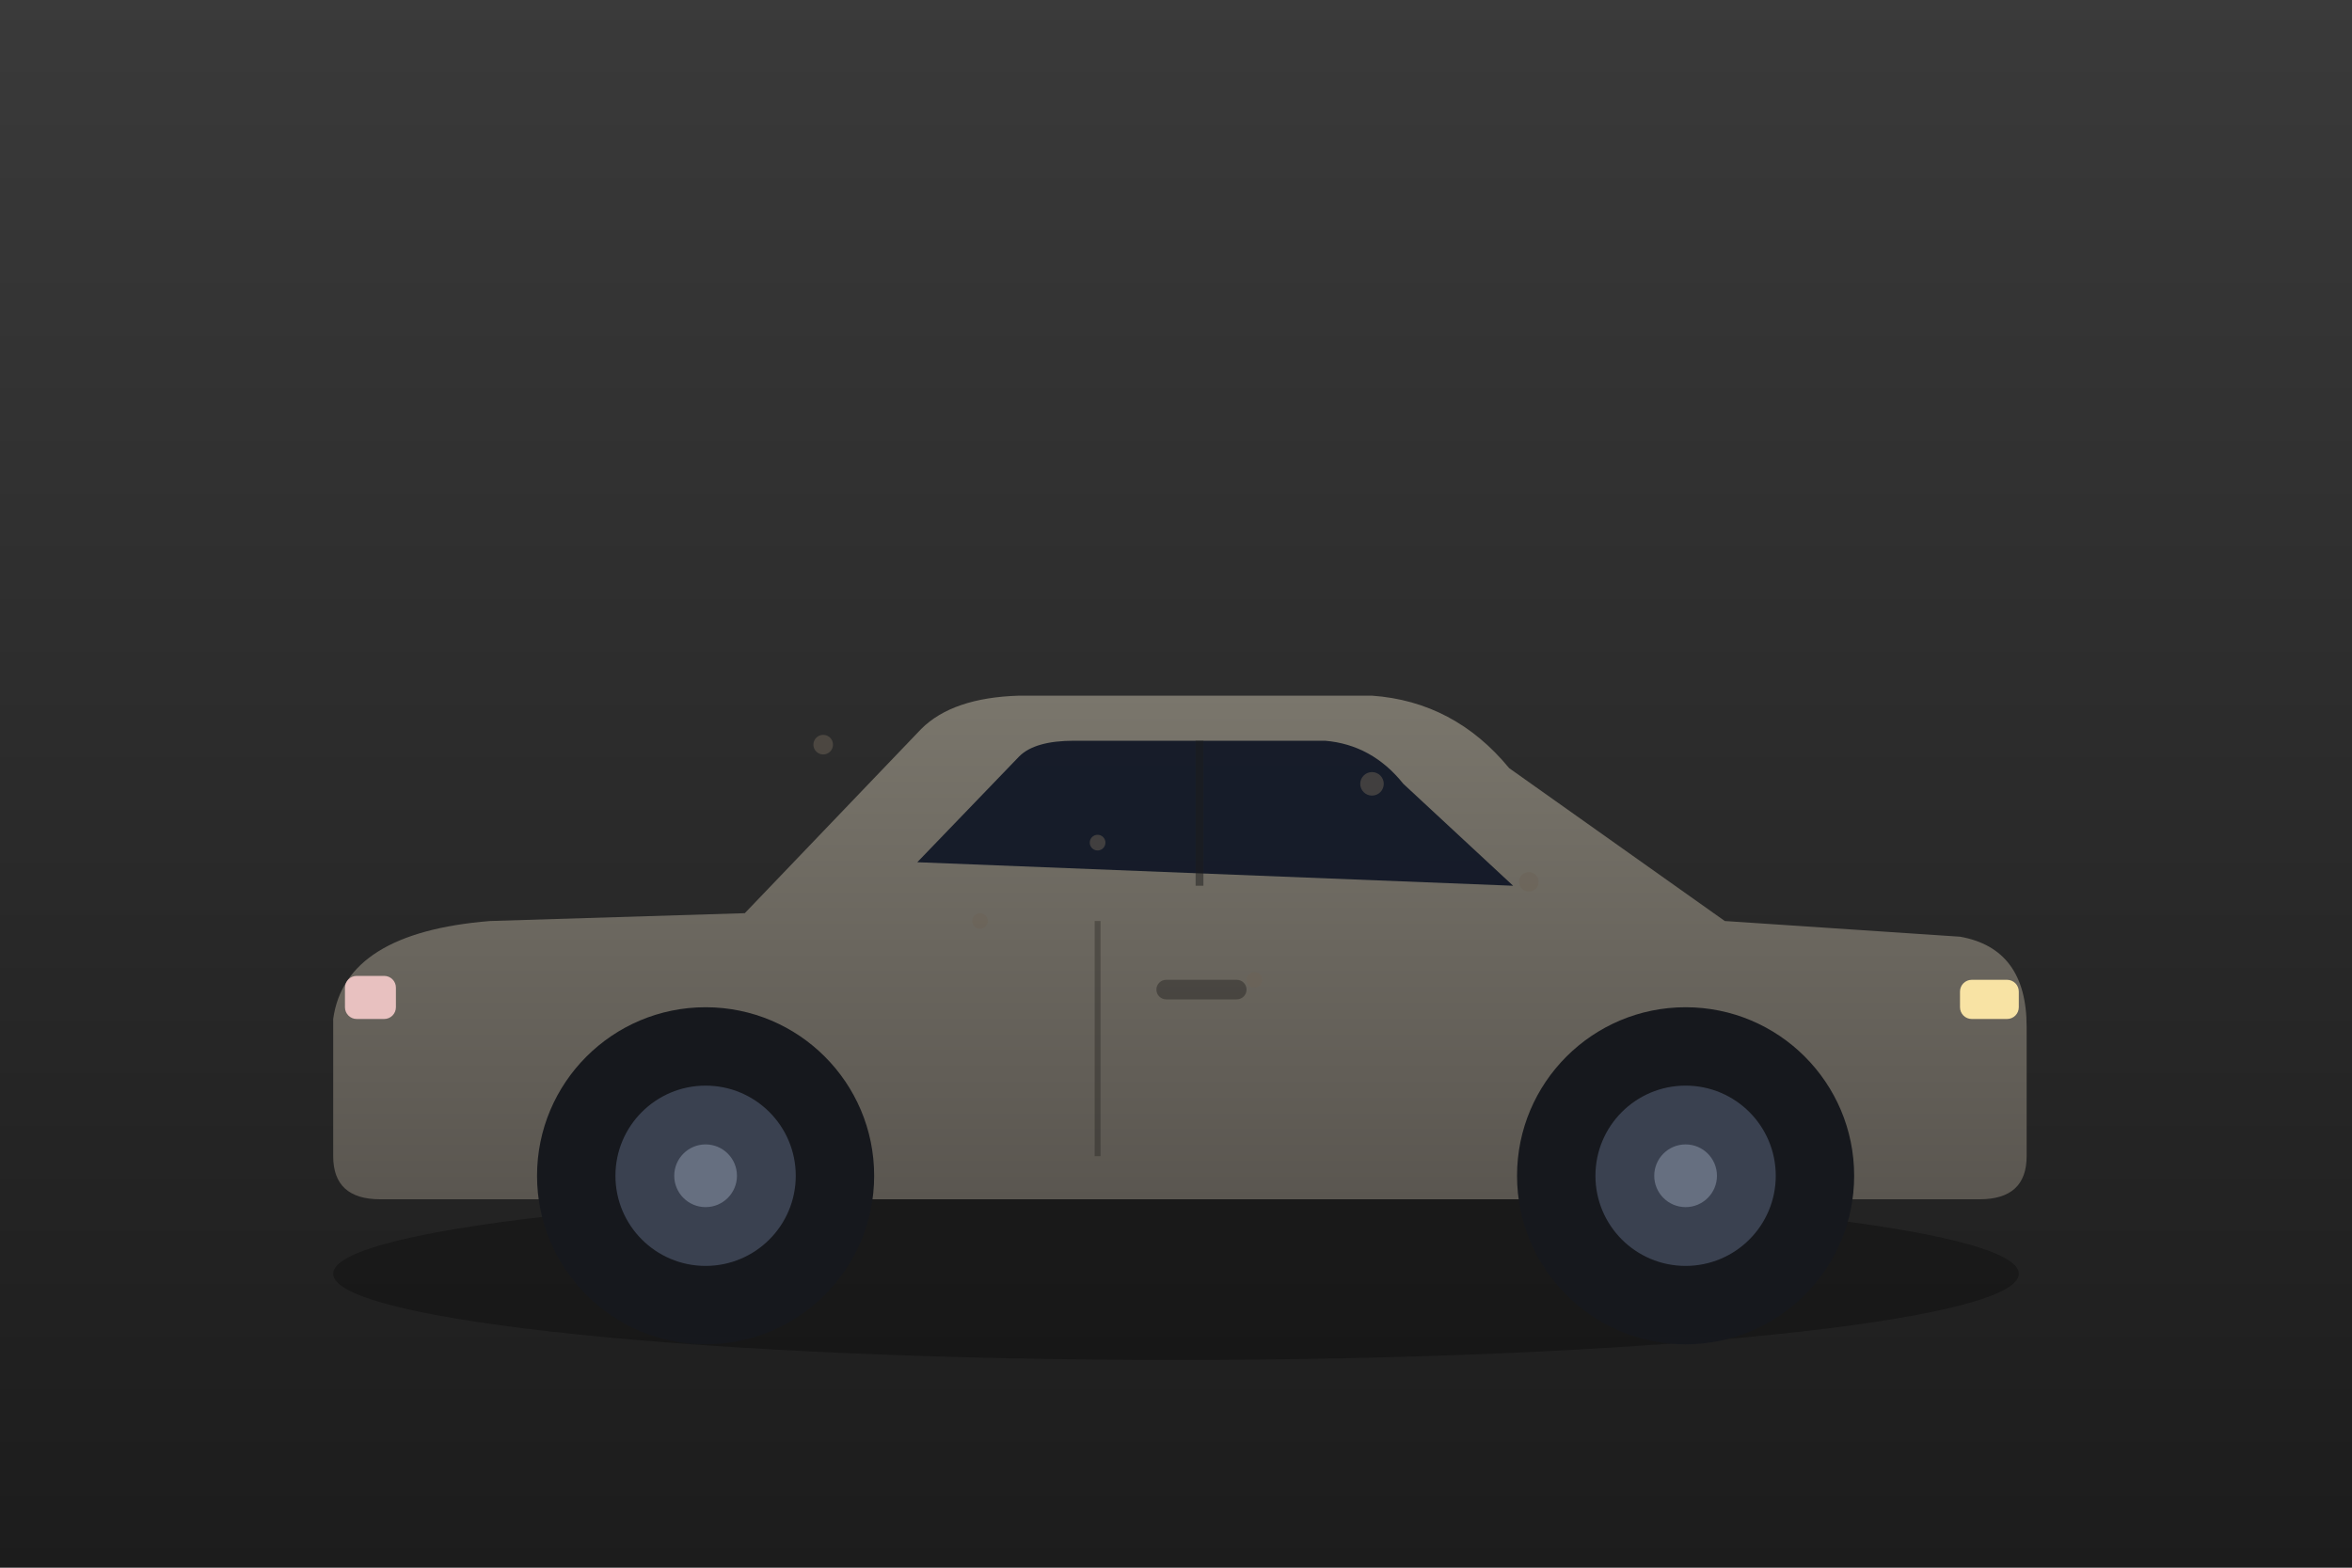
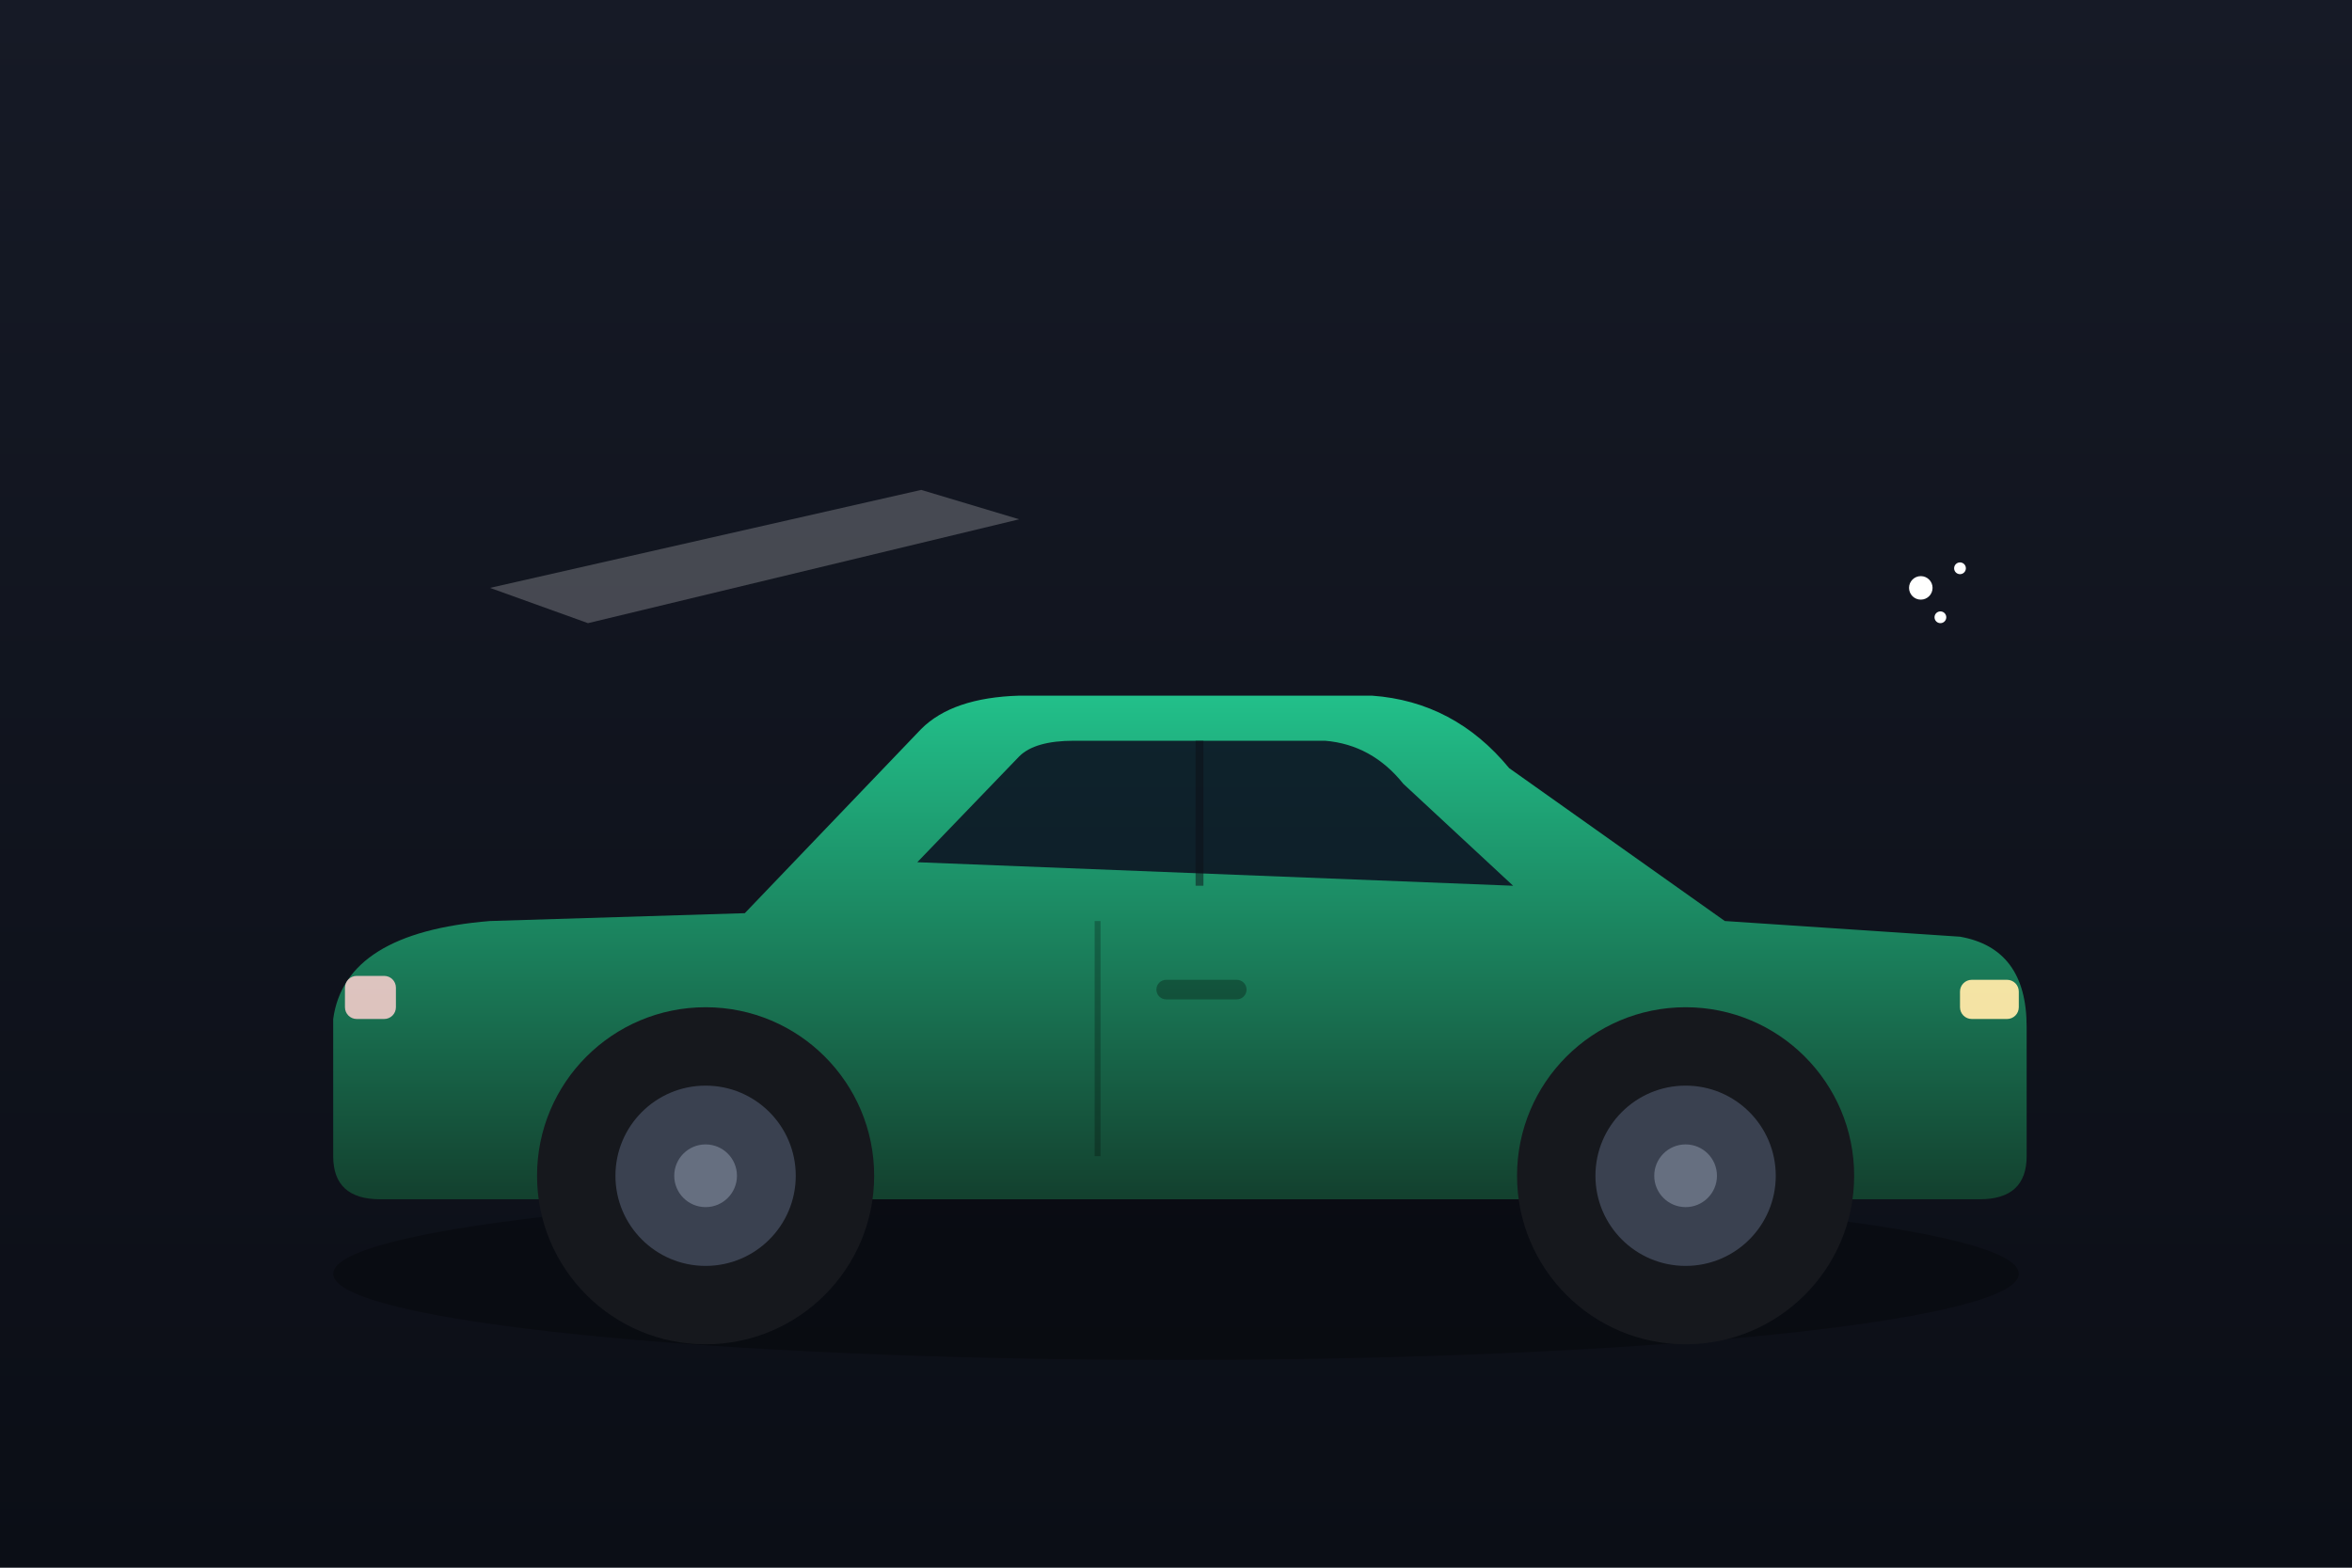
<svg xmlns="http://www.w3.org/2000/svg" viewBox="0 0 1200 800">
  <defs>
    <linearGradient id="bg" x1="0" y1="0" x2="0" y2="1">
-       <stop offset="0" stop-color="#3a3a3a" />
-       <stop offset="1" stop-color="#1c1c1c" />
+       <stop offset="0" stop-color="#161a26" />
+       <stop offset="1" stop-color="#0b0e16" />
    </linearGradient>
    <linearGradient id="bd" x1="0" y1="0" x2="0" y2="1">
-       <stop offset="0" stop-color="#7a766c" />
-       <stop offset="1" stop-color="#5a5650" />
+       <stop offset="0" stop-color="#22c08a" />
+       <stop offset="1" stop-color="#13402e" />
    </linearGradient>
  </defs>
  <rect width="1200" height="800" fill="url(#bg)" />
  <ellipse cx="600" cy="650" rx="430" ry="44" fill="#000000" opacity="0.28" />
  <path d="M170,590 L170,520 Q176,476 250,470 L380,466 L470,372 Q486,356 520,355 L700,355 Q742,358 770,392 L880,470 L1000,478 Q1034,484 1034,524 L1034,590 Q1034,612 1010,612 L194,612 Q170,612 170,590 Z" fill="url(#bd)" />
  <path d="M468,440 L520,386 Q528,378 548,378 L676,378 Q700,380 716,400 L772,452 Z" fill="#0c1322" opacity="0.9" />
-   <line x1="612" y1="378" x2="612" y2="452" stroke="#1c1c1c" stroke-width="4" opacity="0.5" />
+   <line x1="612" y1="378" x2="612" y2="452" stroke="#0b0e16" stroke-width="4" opacity="0.5" />
  <line x1="560" y1="470" x2="560" y2="590" stroke="#000" stroke-width="3" opacity="0.25" />
  <rect x="590" y="500" width="46" height="10" rx="5" fill="#000" opacity="0.3" />
  <rect x="1000" y="500" width="30" height="20" rx="6" fill="#ffe9a8" opacity="0.95" />
  <rect x="176" y="498" width="26" height="22" rx="6" fill="#ffd1d1" opacity="0.85" />
  <g>
    <circle cx="360" cy="600" r="86" fill="#16181d" />
    <circle cx="360" cy="600" r="46" fill="#3a4150" />
    <circle cx="360" cy="600" r="16" fill="#666f80" />
    <circle cx="860" cy="600" r="86" fill="#16181d" />
    <circle cx="860" cy="600" r="46" fill="#3a4150" />
    <circle cx="860" cy="600" r="16" fill="#666f80" />
  </g>
-   <g fill="#6b6256" opacity="0.5">
-     <circle cx="420" cy="380" r="5" />
-     <circle cx="560" cy="430" r="4" />
-     <circle cx="700" cy="400" r="6" />
-     <circle cx="500" cy="470" r="4" />
-     <circle cx="780" cy="450" r="5" />
-     <circle cx="640" cy="500" r="4" />
-   </g>
+   <path d="M250,300 L470,250 L520,265 L300,318 Z" fill="#ffffff" opacity="0.22" />
+   <circle cx="980" cy="300" r="6" fill="#fff" />
+   <circle cx="1000" cy="290" r="3" fill="#fff" />
+   <circle cx="990" cy="315" r="3" fill="#fff" />
</svg>
